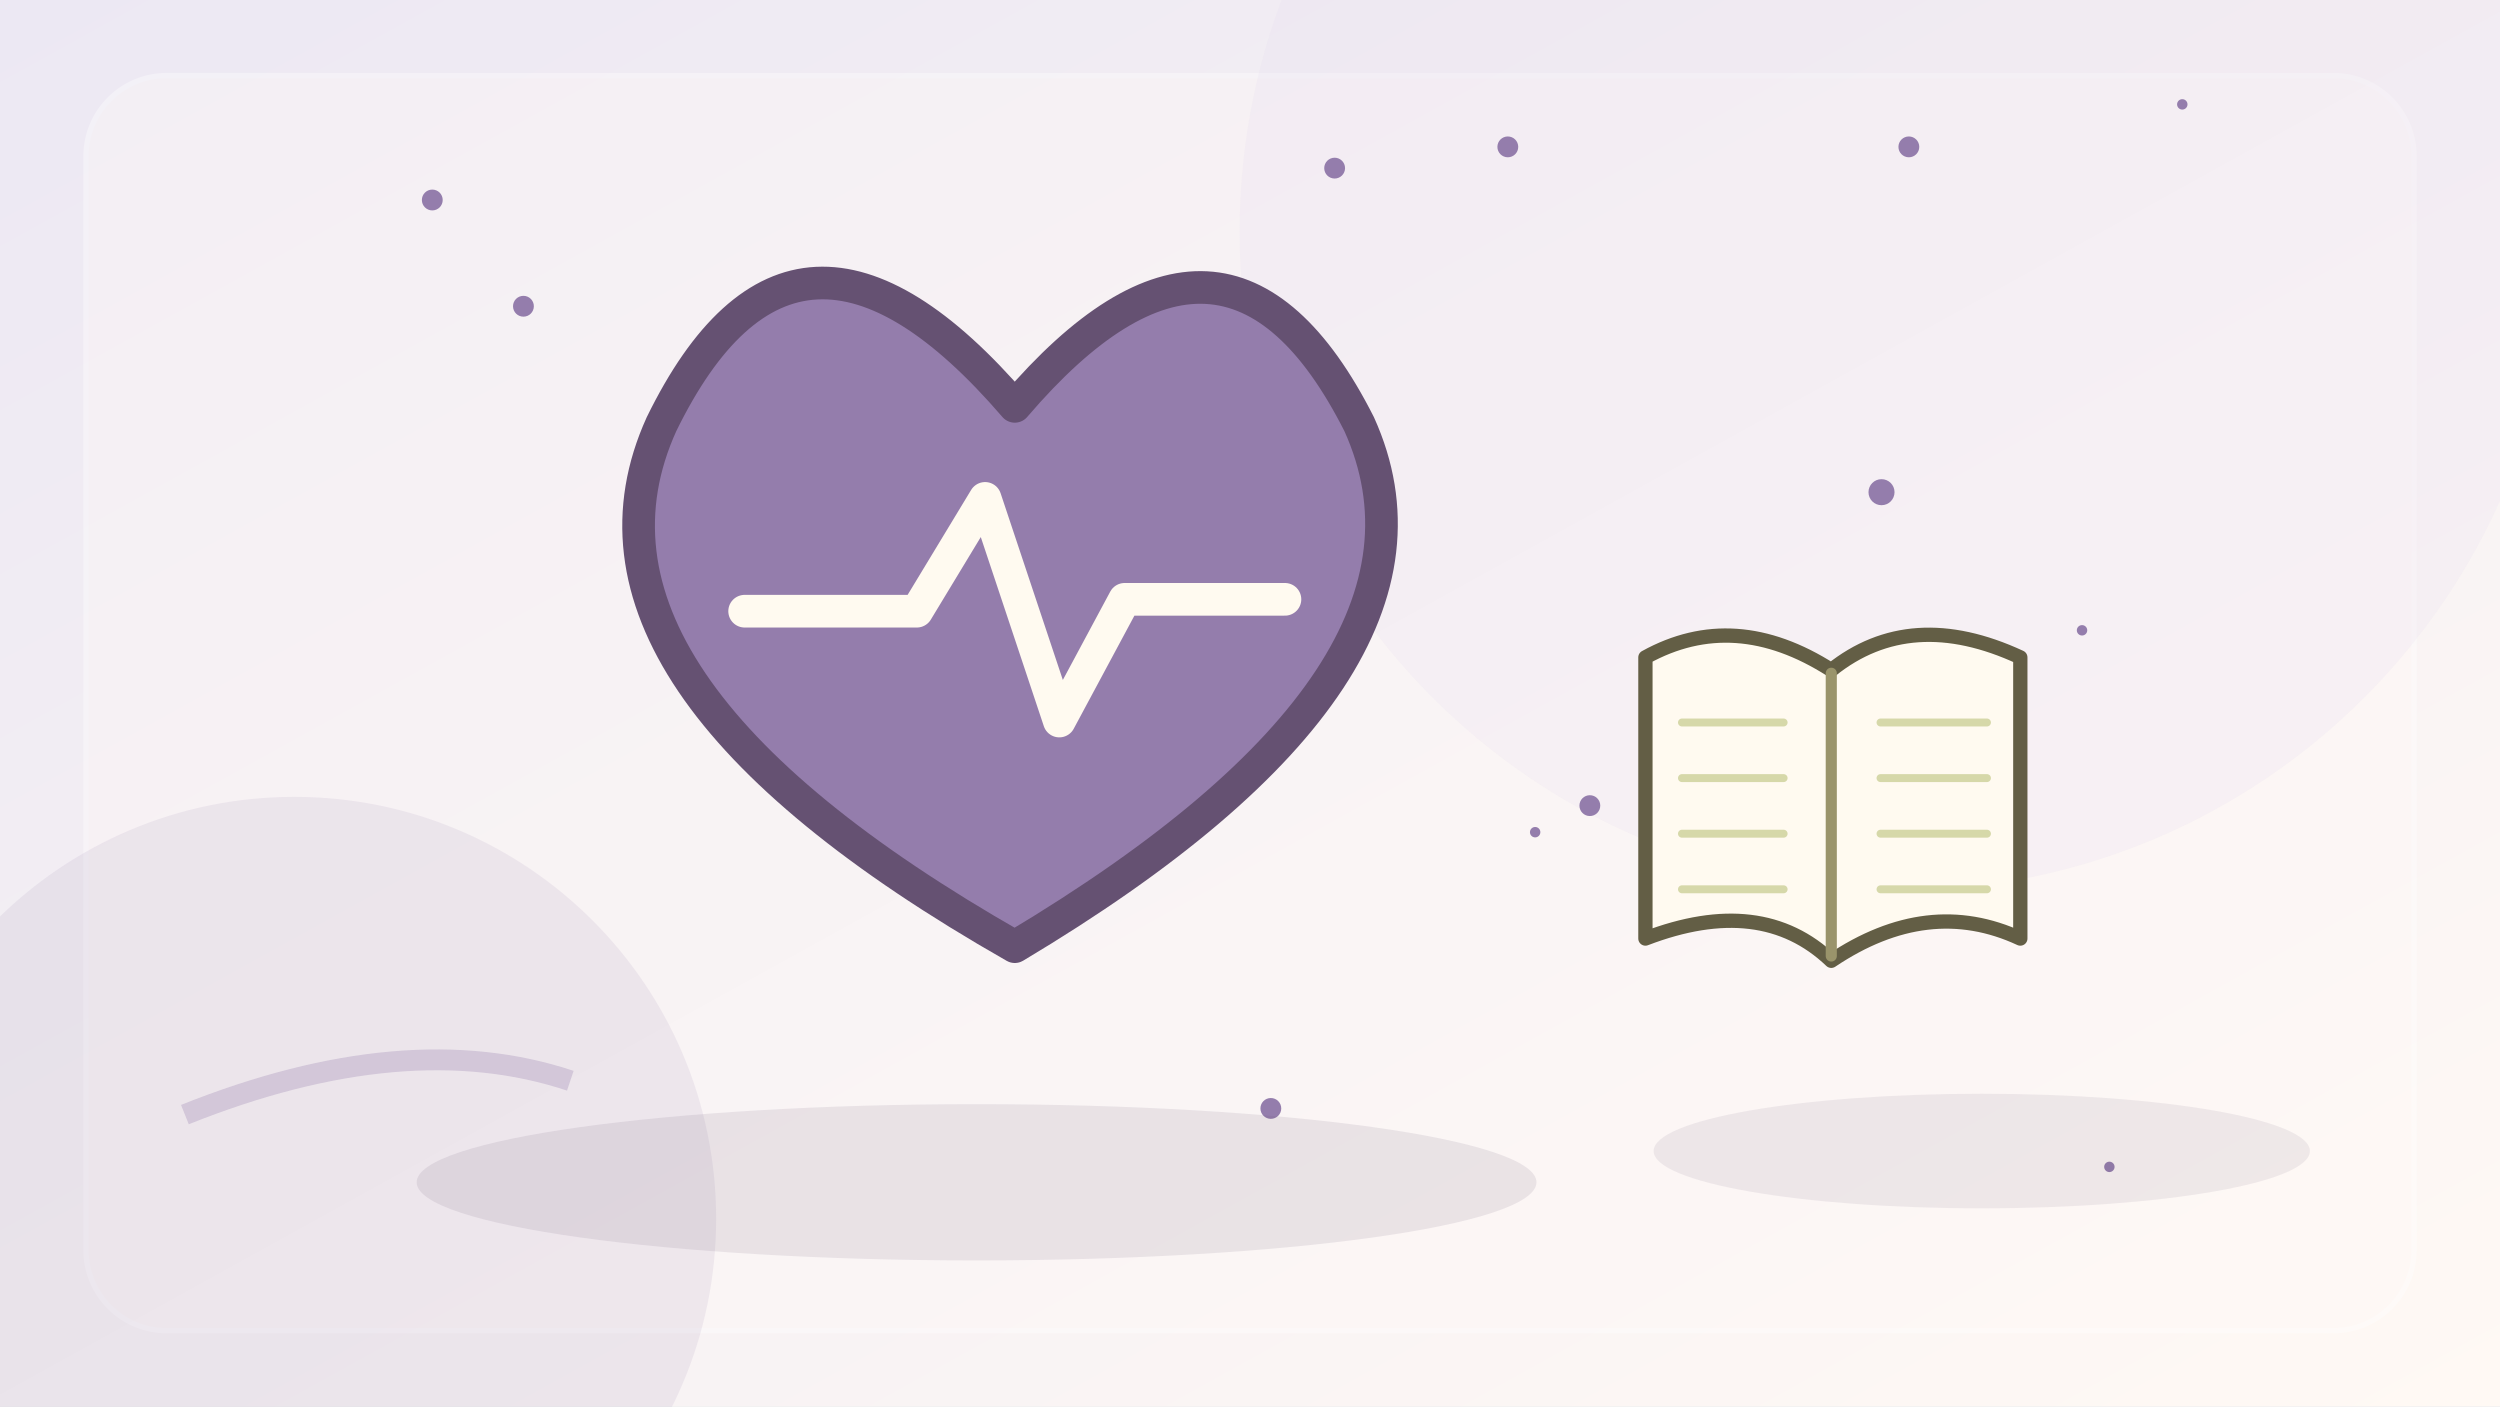
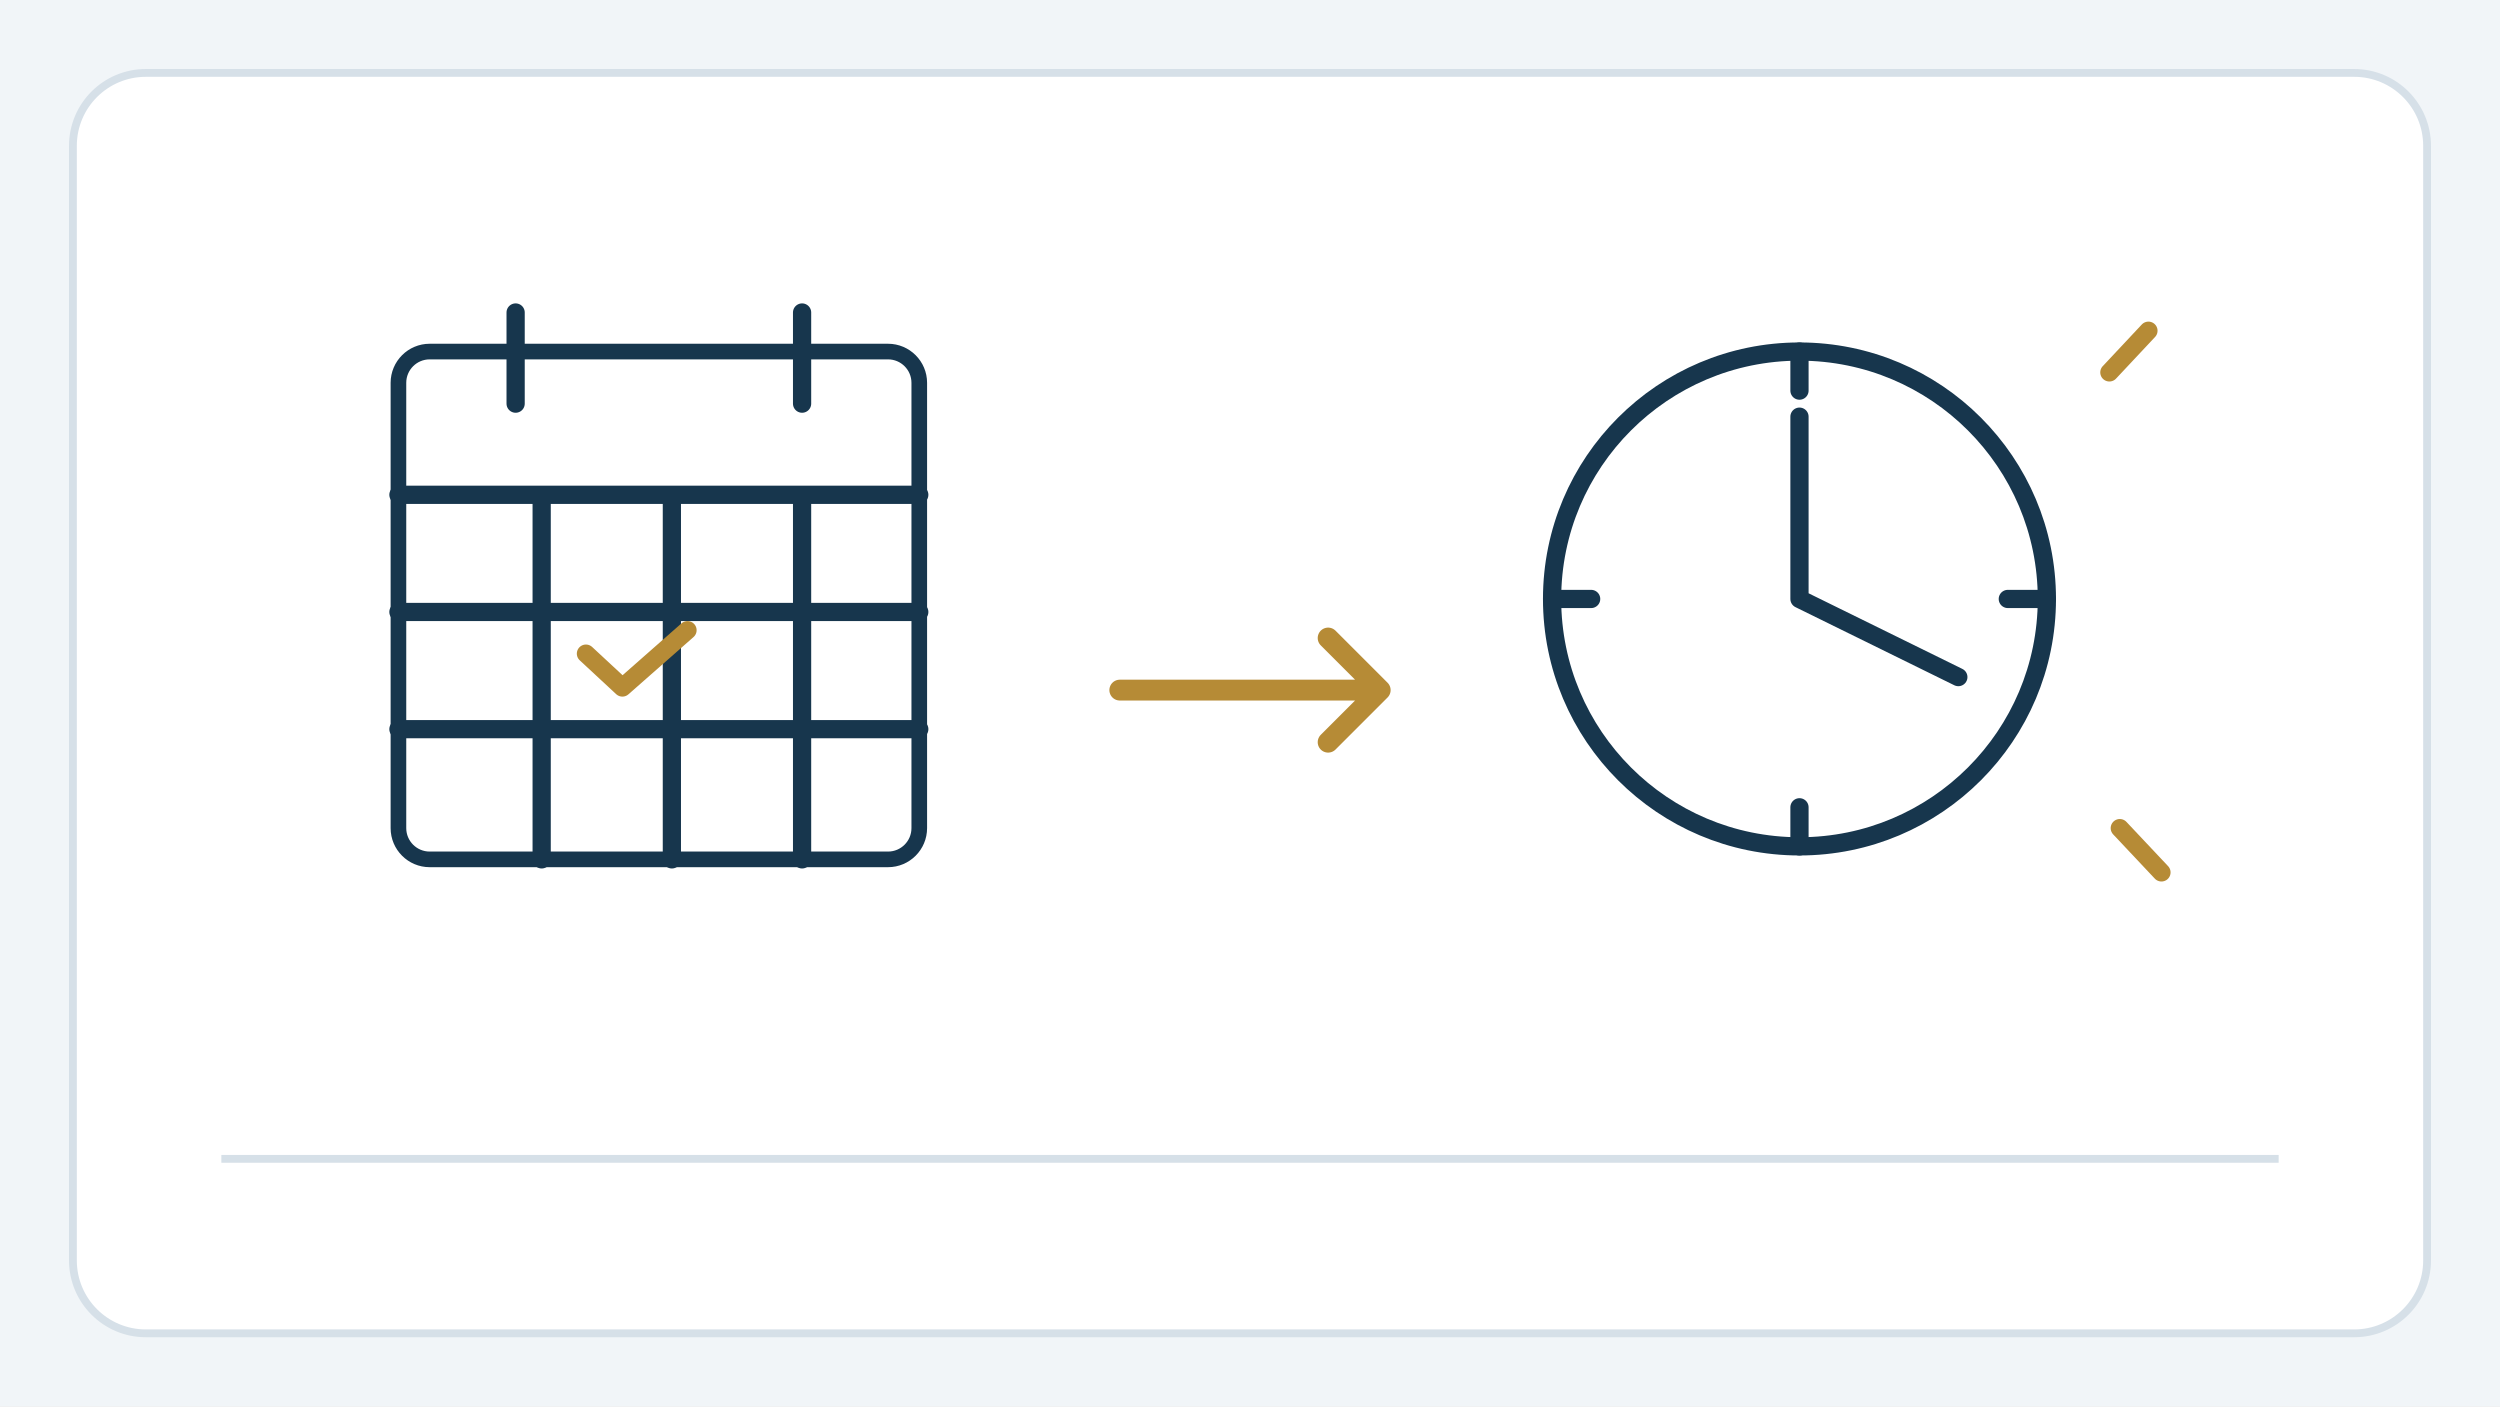
- <svg xmlns="http://www.w3.org/2000/svg" width="960" height="540" viewBox="0 0 960 540" role="img" aria-label="Autorska ilustracja: Rytuał, który można utrzymać">
-   <defs>
-     <linearGradient id="background" x1="0" y1="0" x2="1" y2="1">
-       <stop offset="0" stop-color="#ece8f3" />
-       <stop offset="1" stop-color="#fff9f4" />
-     </linearGradient>
-   </defs>
-   <rect width="960" height="540" fill="url(#background)" />
-   <rect x="33" y="29" width="894" height="482" rx="31" fill="#fffaf7" opacity=".35" stroke="#fff" stroke-width="2" />
-   <circle cx="729" cy="89" r="253" fill="#ddd2e9" opacity=".16" />
-   <circle cx="113" cy="468" r="162" fill="#947dac" opacity=".12" />
-   <circle cx="201" cy="117.6" r="4" fill="#947dac" stroke="none" stroke-width="4" />
-   <circle cx="579" cy="56.4" r="4" fill="#947dac" stroke="none" stroke-width="4" />
-   <circle cx="495" cy="138" r="2" fill="#947dac" stroke="none" stroke-width="4" />
-   <circle cx="386.5" cy="195.12" r="2" fill="#947dac" stroke="none" stroke-width="4" />
-   <circle cx="344.5" cy="246.12" r="5" fill="#947dac" stroke="none" stroke-width="4" />
-   <circle cx="722.5" cy="189" r="5" fill="#947dac" stroke="none" stroke-width="4" />
-   <circle cx="838" cy="40.08" r="2" fill="#947dac" stroke="none" stroke-width="4" />
-   <circle cx="799.5" cy="242.04" r="2" fill="#947dac" stroke="none" stroke-width="4" />
-   <circle cx="589.5" cy="319.56" r="2" fill="#947dac" stroke="none" stroke-width="4" />
-   <circle cx="512.5" cy="64.56" r="4" fill="#947dac" stroke="none" stroke-width="4" />
-   <circle cx="810" cy="448.08" r="2" fill="#947dac" stroke="none" stroke-width="4" />
-   <circle cx="488" cy="425.64" r="4" fill="#947dac" stroke="none" stroke-width="4" />
-   <circle cx="733" cy="56.4" r="4" fill="#947dac" stroke="none" stroke-width="4" />
-   <circle cx="166" cy="76.8" r="4" fill="#947dac" stroke="none" stroke-width="4" />
-   <circle cx="610.5" cy="309.36" r="4" fill="#947dac" stroke="none" stroke-width="4" />
-   <ellipse cx="375" cy="454" rx="215" ry="30" fill="#655172" opacity=".12" />
-   <ellipse cx="761" cy="442" rx="126" ry="22" fill="#655172" opacity=".10" />
-   <g transform="translate(205 58) scale(1.140)">
-     <path d="M162 268Q4 178 43 92Q88 0 162 86Q233 3 278 92Q316 176 162 268Z" fill="#947dac" stroke="#655172" stroke-width="11" stroke-linejoin="round" stroke-linecap="round" />
-     <path d="M71 155h58l23-38 25 75 22-41h54" fill="none" stroke="#fffaf0" stroke-width="11" stroke-linejoin="round" stroke-linecap="round" />
+ <svg xmlns="http://www.w3.org/2000/svg" width="960" height="540" viewBox="0 0 960 540" role="img" aria-label="Rytuał, który można utrzymać — kalendarz i czas">
+   <rect width="960" height="540" fill="#f1f5f8" />
+   <rect x="28" y="28" width="904" height="484" rx="28" fill="#fff" stroke="#d6e0e8" stroke-width="3" />
+   <g transform="translate(93 85)">
+     <rect x="60" y="50" width="200" height="195" rx="12" fill="#fff" stroke="#17364d" stroke-width="6" />
+     <path d="M60 105H260 M115 105V245 M165 105V245 M215 105V245 M60 150H260 M60 195H260 M105 35V70 M215 35V70" fill="none" stroke="#17364d" stroke-width="7" stroke-linecap="round" stroke-linejoin="round" />
+     <path d="M132 166L146 179L171 157" fill="none" stroke="#b68b36" stroke-width="7" stroke-linecap="round" stroke-linejoin="round" />
  </g>
-   <g transform="translate(605 214) scale(0.610)">
-     <path d="M161 71q-61-39-117-8v177q73-28 117 14q61-41 119-14V63q-69-32-119 8Z" fill="#fffaf0" stroke="#635e45" stroke-width="9" stroke-linejoin="round" stroke-linecap="round" />
-     <path d="M161 73L161 251" stroke="#9a946b" stroke-width="7" stroke-linecap="round" fill="none" />
-     <path d="M67 104L131 104" stroke="#d6d8a9" stroke-width="5" stroke-linecap="round" fill="none" />
-     <path d="M192 104L259 104" stroke="#d6d8a9" stroke-width="5" stroke-linecap="round" fill="none" />
-     <path d="M67 139L131 139" stroke="#d6d8a9" stroke-width="5" stroke-linecap="round" fill="none" />
-     <path d="M192 139L259 139" stroke="#d6d8a9" stroke-width="5" stroke-linecap="round" fill="none" />
-     <path d="M67 174L131 174" stroke="#d6d8a9" stroke-width="5" stroke-linecap="round" fill="none" />
-     <path d="M192 174L259 174" stroke="#d6d8a9" stroke-width="5" stroke-linecap="round" fill="none" />
-     <path d="M67 209L131 209" stroke="#d6d8a9" stroke-width="5" stroke-linecap="round" fill="none" />
-     <path d="M192 209L259 209" stroke="#d6d8a9" stroke-width="5" stroke-linecap="round" fill="none" />
+   <g transform="translate(536 85)">
+     <circle cx="155" cy="145" r="95" fill="none" stroke="#17364d" stroke-width="7" />
+     <path d="M155 145V75 M155 145L216 175 M155 50V65 M250 145H235 M155 240V225 M60 145H75" fill="none" stroke="#17364d" stroke-width="7" stroke-linecap="round" stroke-linejoin="round" />
+     <path d="M274 58L289 42 M278 233L294 250" fill="none" stroke="#b68b36" stroke-width="7" stroke-linecap="round" stroke-linejoin="round" />
  </g>
-   <path d="M71 428q85-34 148-13" fill="none" stroke="#947dac" opacity=".29" stroke-width="8" />
+   <path d="M430 265H530 M510 245L530 265L510 285" fill="none" stroke="#b68b36" stroke-width="8" stroke-linecap="round" stroke-linejoin="round" />
+   <path d="M85 445H875" fill="none" stroke="#d6e0e8" stroke-width="3" />
</svg>
